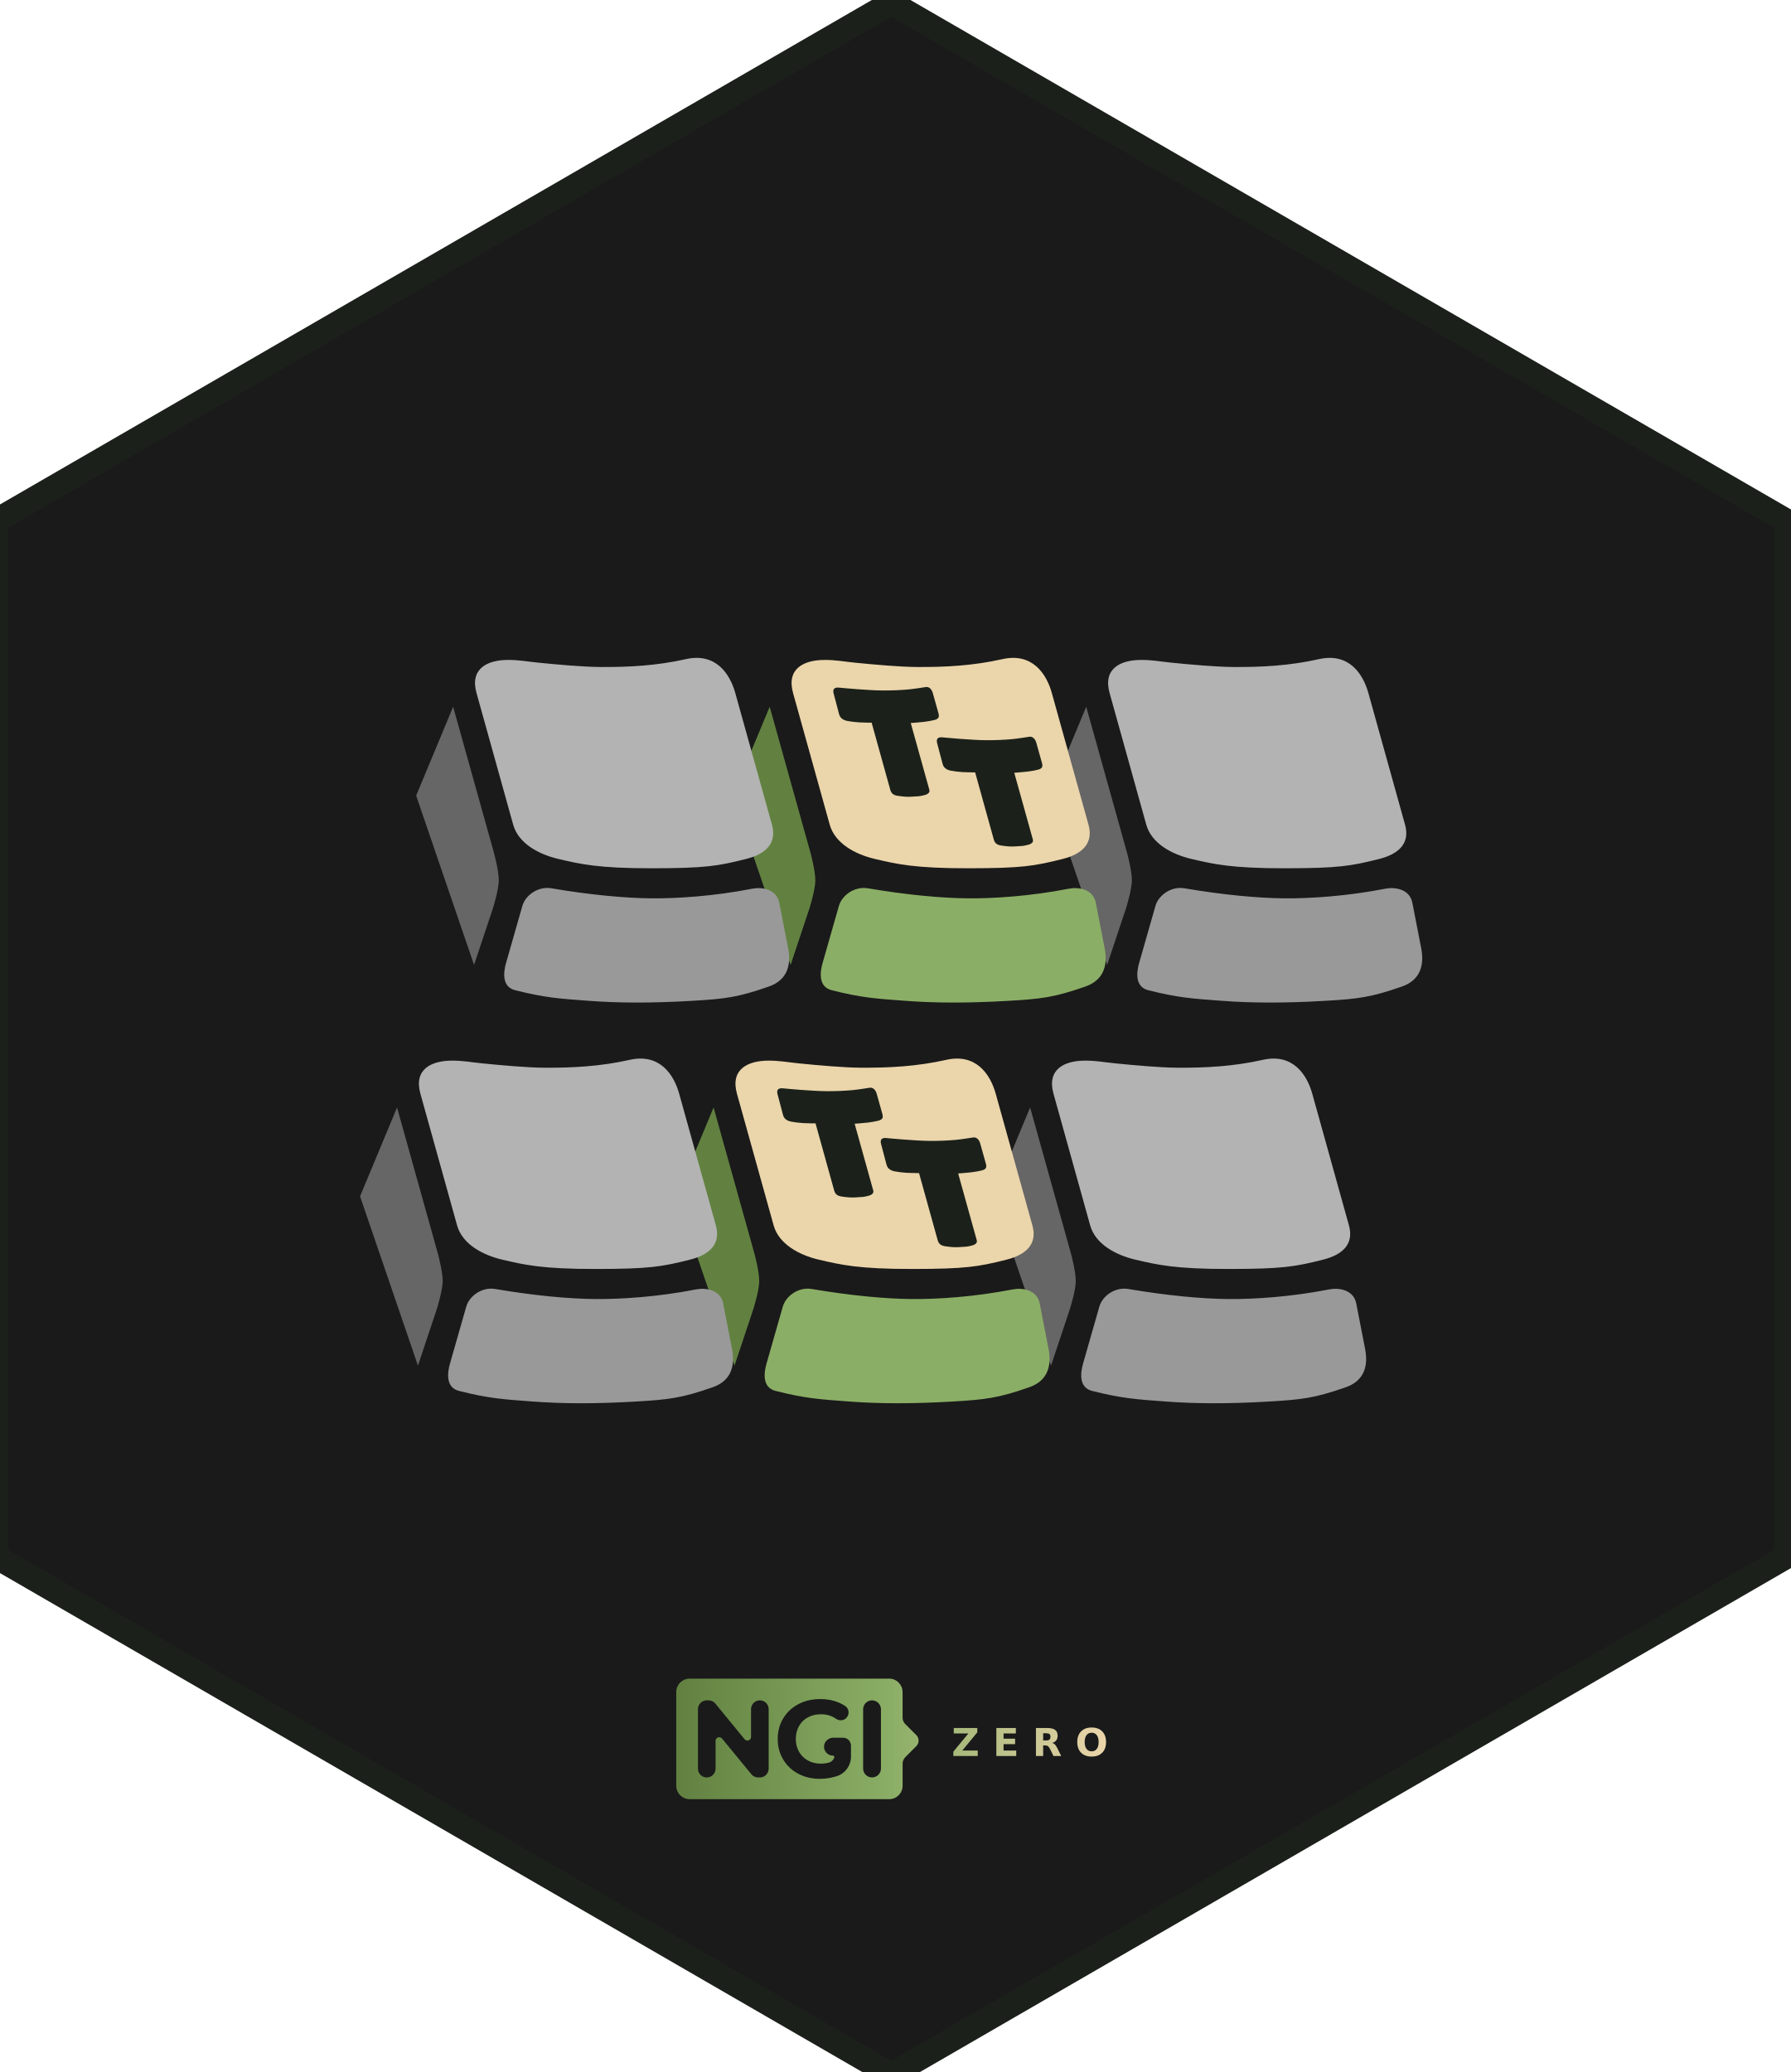
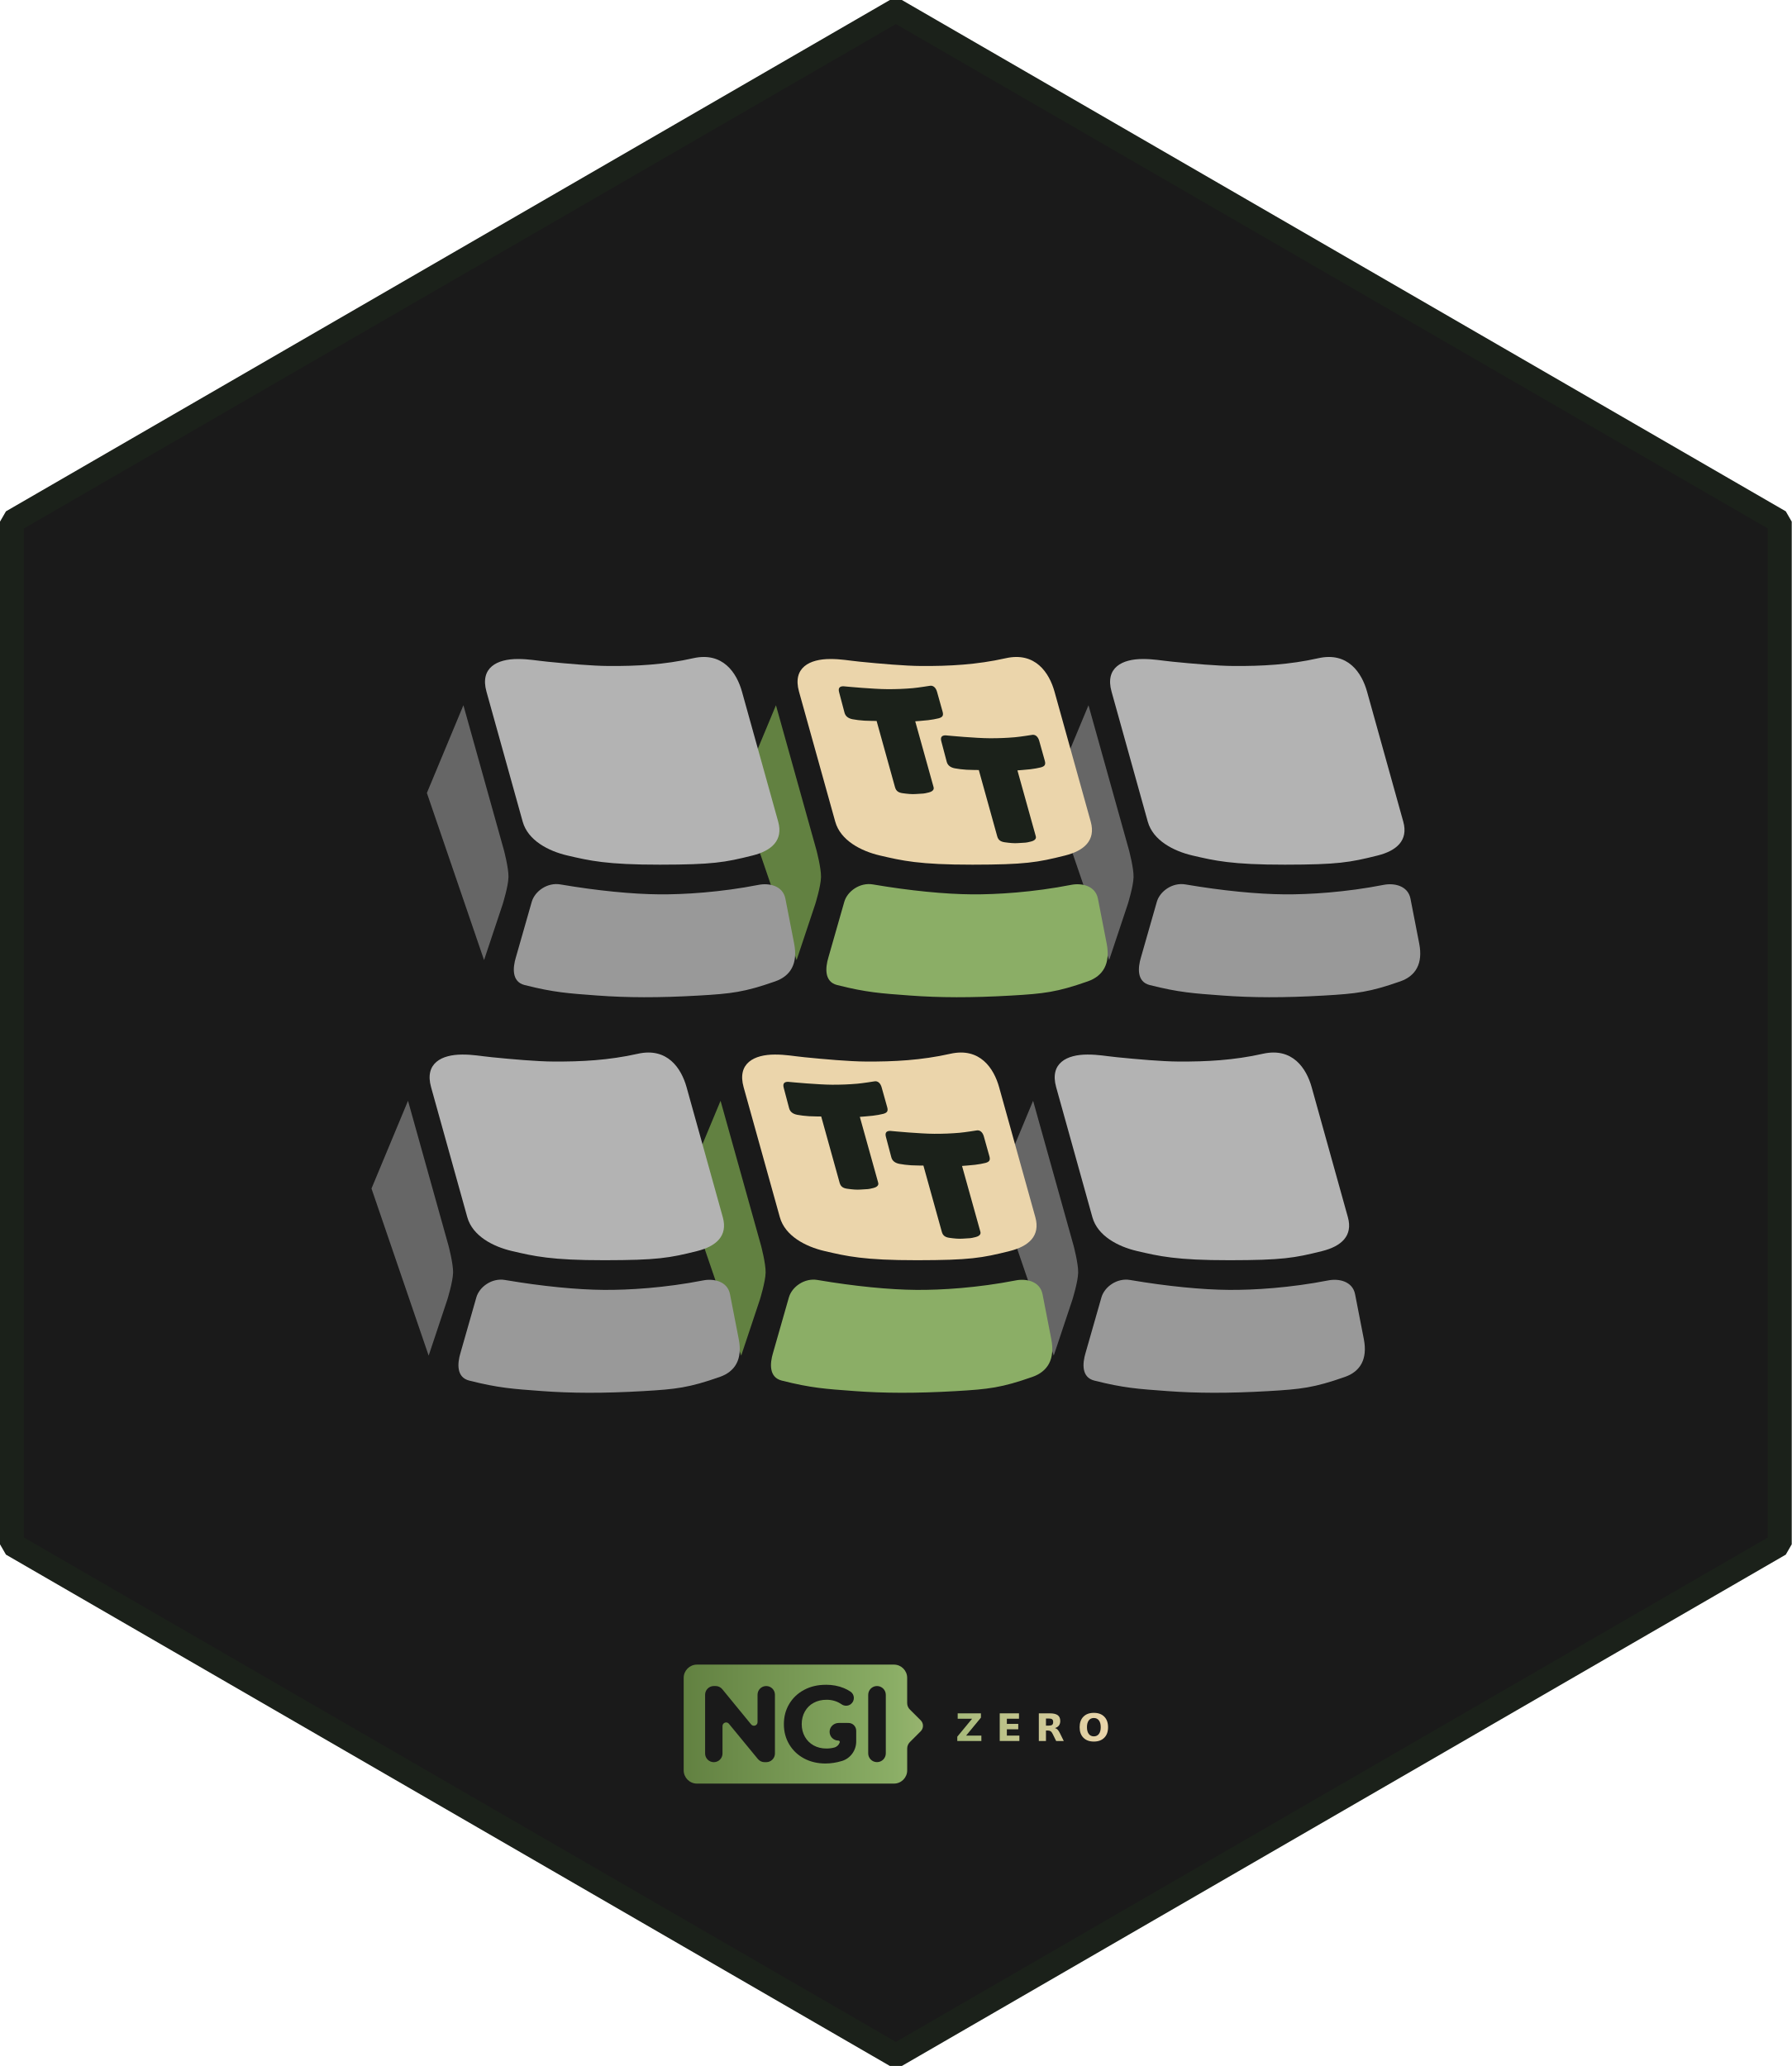
- <svg xmlns="http://www.w3.org/2000/svg" xmlns:xlink="http://www.w3.org/1999/xlink" width="43.9mm" height="50.8mm" viewBox="0 0 43.9 50.8" version="1.1" id="svg1" xml:space="preserve">
+ <svg xmlns="http://www.w3.org/2000/svg" xmlns:xlink="http://www.w3.org/1999/xlink" width="44.492mm" height="51.313mm" viewBox="0 0 44.492 51.313" version="1.1" id="svg1" xml:space="preserve">
  <defs id="defs1">
    <linearGradient id="linearGradient5">
      <stop style="stop-color:#628141;stop-opacity:1;" offset="0" id="stop6" />
      <stop style="stop-color:#8bae66;stop-opacity:1;" offset="0.5" id="stop8" />
      <stop style="stop-color:#ebd5ab;stop-opacity:1;" offset="1" id="stop7" />
    </linearGradient>
    <linearGradient xlink:href="#linearGradient1220" id="linearGradient947" gradientUnits="userSpaceOnUse" x1="14.915" y1="14.167" x2="214.119" y2="111.762" gradientTransform="matrix(0.1057994,0,0,-0.1057994,471.7839,189.5627)" />
    <linearGradient id="linearGradient1220">
      <stop id="stop1216" offset="0" style="stop-color:#98bf00;stop-opacity:1;" />
      <stop id="stop1218" offset="1" style="stop-color:#98bf00;stop-opacity:0.51" />
    </linearGradient>
    <filter style="color-interpolation-filters:sRGB" id="filter30" x="-0.097" y="-0.055" width="1.173" height="1.14">
      <feFlood result="flood" in="SourceGraphic" flood-opacity="0.588" flood-color="rgb(0,0,0)" id="feFlood29" />
      <feGaussianBlur result="blur" in="SourceGraphic" stdDeviation="6.115" id="feGaussianBlur29" />
      <feOffset result="offset" in="blur" dx="-4" dy="8" id="feOffset29" />
      <feComposite result="comp1" operator="in" in="flood" in2="offset" id="feComposite29" />
      <feComposite result="comp2" operator="over" in="SourceGraphic" in2="comp1" id="feComposite30" />
    </filter>
    <filter style="color-interpolation-filters:sRGB" id="filter33" x="-0.304" y="-0.048" width="1.586" height="1.125">
      <feFlood result="flood" in="SourceGraphic" flood-opacity="1" flood-color="rgb(0,0,0)" id="feFlood32" />
      <feGaussianBlur result="blur" in="SourceGraphic" stdDeviation="21.505 5.3" id="feGaussianBlur32" />
      <feOffset result="offset" in="blur" dx="-4" dy="8" id="feOffset32" />
      <feComposite result="comp1" operator="in" in="flood" in2="offset" id="feComposite32" />
      <feComposite result="comp2" operator="over" in="SourceGraphic" in2="comp1" id="feComposite33" />
    </filter>
    <filter style="color-interpolation-filters:sRGB" id="filter33-2" x="-0.304" y="-0.048" width="1.586" height="1.125">
      <feFlood result="flood" in="SourceGraphic" flood-opacity="1" flood-color="rgb(0,0,0)" id="feFlood32-6" />
      <feGaussianBlur result="blur" in="SourceGraphic" stdDeviation="21.505 5.3" id="feGaussianBlur32-1" />
      <feOffset result="offset" in="blur" dx="-4" dy="8" id="feOffset32-8" />
      <feComposite result="comp1" operator="in" in="flood" in2="offset" id="feComposite32-7" />
      <feComposite result="comp2" operator="over" in="SourceGraphic" in2="comp1" id="feComposite33-9" />
    </filter>
    <filter style="color-interpolation-filters:sRGB" id="filter33-28" x="-0.304" y="-0.048" width="1.586" height="1.125">
      <feFlood result="flood" in="SourceGraphic" flood-opacity="1" flood-color="rgb(0,0,0)" id="feFlood32-9" />
      <feGaussianBlur result="blur" in="SourceGraphic" stdDeviation="21.505 5.3" id="feGaussianBlur32-7" />
      <feOffset result="offset" in="blur" dx="-4" dy="8" id="feOffset32-3" />
      <feComposite result="comp1" operator="in" in="flood" in2="offset" id="feComposite32-6" />
      <feComposite result="comp2" operator="over" in="SourceGraphic" in2="comp1" id="feComposite33-1" />
    </filter>
    <linearGradient xlink:href="#linearGradient5" id="linearGradient7" x1="16.681" y1="42.564" x2="27.219" y2="42.564" gradientUnits="userSpaceOnUse" />
    <linearGradient xlink:href="#linearGradient5" id="linearGradient22" gradientUnits="userSpaceOnUse" x1="16.681" y1="42.564" x2="27.219" y2="42.564" />
    <linearGradient xlink:href="#linearGradient5" id="linearGradient23" gradientUnits="userSpaceOnUse" x1="16.681" y1="42.564" x2="27.219" y2="42.564" />
    <linearGradient xlink:href="#linearGradient5" id="linearGradient24" gradientUnits="userSpaceOnUse" x1="16.681" y1="42.564" x2="27.219" y2="42.564" />
    <linearGradient xlink:href="#linearGradient5" id="linearGradient25" gradientUnits="userSpaceOnUse" x1="16.681" y1="42.564" x2="27.219" y2="42.564" />
    <linearGradient xlink:href="#linearGradient5" id="linearGradient26" gradientUnits="userSpaceOnUse" x1="16.681" y1="42.564" x2="27.219" y2="42.564" />
  </defs>
-   <path id="path3" style="display:inline;fill:#1a1a1a;fill-rule:evenodd;stroke:#1b211a;stroke-width:0.592;stroke-linecap:round;stroke-linejoin:bevel;stroke-opacity:1" d="M 21.849,50.868 -0.101,38.168 V 12.768 L 21.849,0.068 l 21.95,12.7 v 25.4 z" />
-   <g id="g1" style="display:inline;fill:url(#linearGradient7)" transform="translate(-0.100942,0.06985066)">
+   <path id="path3" style="display:inline;fill:#1a1a1a;fill-rule:evenodd;stroke:#1b211a;stroke-width:0.592;stroke-linecap:round;stroke-linejoin:bevel;stroke-opacity:1" d="M 22.246,51.056 0.296,38.356 V 12.956 L 22.246,0.256 l 21.95,12.7 v 25.4 z" />
+   <g id="g1" style="display:inline;fill:url(#linearGradient7)" transform="translate(0.2961235,0.2578369)">
    <path id="path4" style="fill:url(#linearGradient22);stroke:none;stroke-width:0.03" d="m 17.009,41.086 c -0.18,0 -0.328,0.148 -0.328,0.328 v 2.299 c 0,0.18 0.148,0.328 0.328,0.328 h 4.895 c 0.18,0 0.327,-0.148 0.327,-0.328 v -0.542 c 0,-0.06 0.024,-0.117 0.066,-0.16 l 0.27,-0.27 c 0.075,-0.075 0.075,-0.197 -5.79e-4,-0.272 l -0.269,-0.268 c -0.043,-0.042 -0.067,-0.1 -0.067,-0.16 v -0.627 c 0,-0.18 -0.147,-0.328 -0.327,-0.328 z m 3.2,0.5 c 0.166,0 0.316,0.028 0.451,0.084 0.059,0.024 0.113,0.053 0.163,0.087 0.107,0.071 0.113,0.229 0.009,0.31 -0.066,0.052 -0.161,0.053 -0.23,0.005 -0.109,-0.075 -0.233,-0.113 -0.372,-0.113 -0.121,0 -0.228,0.025 -0.321,0.076 -0.094,0.05 -0.166,0.122 -0.218,0.214 -0.052,0.092 -0.079,0.197 -0.079,0.316 0,0.117 0.027,0.221 0.079,0.313 0.052,0.092 0.125,0.163 0.217,0.215 0.093,0.051 0.198,0.077 0.317,0.077 0.069,0 0.135,-0.008 0.196,-0.025 0.065,-0.017 0.115,-0.066 0.135,-0.128 0.007,-0.022 -0.01,-0.044 -0.033,-0.044 -0.126,0 -0.227,-0.106 -0.218,-0.234 0.008,-0.116 0.11,-0.204 0.226,-0.204 h 0.216 c 0.002,0 0.004,5.27e-4 0.006,5.27e-4 0.002,-5.8e-5 0.004,-5.27e-4 0.005,-5.27e-4 h 0.015 c 0.106,0 0.192,0.086 0.192,0.193 v 0.268 c 0,0.221 -0.142,0.418 -0.353,0.483 -0.001,2.79e-4 -0.003,5.26e-4 -0.004,0.001 -0.135,0.041 -0.271,0.062 -0.408,0.062 -0.196,0 -0.373,-0.042 -0.529,-0.125 -0.157,-0.084 -0.279,-0.2 -0.368,-0.348 -0.089,-0.149 -0.134,-0.316 -0.134,-0.504 0,-0.187 0.044,-0.355 0.134,-0.504 0.089,-0.149 0.213,-0.265 0.371,-0.349 0.158,-0.084 0.337,-0.125 0.535,-0.125 z m -2.779,0.032 h 0.043 c 0.065,0 0.126,0.029 0.167,0.079 l 0.716,0.874 c 0.053,0.065 0.159,0.028 0.159,-0.056 v -0.681 c 0,-0.119 0.096,-0.216 0.216,-0.216 0.119,0 0.216,0.097 0.216,0.216 v 1.459 c 0,0.119 -0.097,0.216 -0.216,0.216 h -0.041 c -0.065,0 -0.126,-0.029 -0.167,-0.079 l -0.719,-0.875 c -0.054,-0.065 -0.159,-0.027 -0.159,0.057 v 0.681 c 0,0.119 -0.096,0.216 -0.216,0.216 -0.119,0 -0.216,-0.096 -0.216,-0.216 v -1.459 c 0,-0.119 0.097,-0.216 0.216,-0.216 z m 4.051,0 c 0.121,0 0.219,0.098 0.219,0.219 v 1.453 c 0,0.121 -0.098,0.218 -0.219,0.218 -0.121,0 -0.218,-0.098 -0.218,-0.218 v -1.453 c 0,-0.121 0.098,-0.219 0.218,-0.219 z" />
    <path style="font-variant:normal;font-weight:600;font-stretch:normal;font-size:31.76px;font-family:'Montserrat SemiBold';-inkscape-font-specification:Montserrat-SemiBold;font-variant-ligatures:normal;font-variant-caps:normal;font-variant-numeric:normal;font-feature-settings:normal;text-align:start;writing-mode:lr-tb;text-anchor:start;fill:url(#linearGradient23);fill-rule:nonzero;stroke:none;stroke-width:0.03" d="m 26.866,42.412 q -0.081,0 -0.126,0.06 -0.045,0.06 -0.045,0.168 0,0.108 0.045,0.168 0.045,0.06 0.126,0.06 0.081,0 0.126,-0.06 0.045,-0.06 0.045,-0.168 0,-0.109 -0.045,-0.168 -0.045,-0.06 -0.126,-0.06 z m 0,-0.128 q 0.166,0 0.259,0.095 0.094,0.095 0.094,0.262 0,0.167 -0.094,0.261 -0.094,0.095 -0.259,0.095 -0.165,0 -0.259,-0.095 -0.094,-0.095 -0.094,-0.261 0,-0.167 0.094,-0.262 0.094,-0.095 0.259,-0.095 z" id="path5" />
    <path style="font-variant:normal;font-weight:600;font-stretch:normal;font-size:31.76px;font-family:'Montserrat SemiBold';-inkscape-font-specification:Montserrat-SemiBold;font-variant-ligatures:normal;font-variant-caps:normal;font-variant-numeric:normal;font-feature-settings:normal;text-align:start;writing-mode:lr-tb;text-anchor:start;fill:url(#linearGradient24);fill-rule:nonzero;stroke:none;stroke-width:0.03" d="m 25.752,42.601 q 0.056,0 0.08,-0.021 0.024,-0.021 0.024,-0.068 0,-0.047 -0.024,-0.067 -0.024,-0.02 -0.08,-0.02 h -0.075 v 0.176 z m -0.075,0.122 v 0.26 h -0.177 v -0.687 h 0.27 q 0.136,0 0.199,0.046 0.063,0.046 0.063,0.144 0,0.068 -0.033,0.112 -0.033,0.044 -0.099,0.064 0.036,0.008 0.065,0.038 0.029,0.029 0.058,0.088 l 0.096,0.195 h -0.189 l -0.084,-0.171 q -0.025,-0.052 -0.052,-0.07 -0.026,-0.019 -0.069,-0.019 z" id="path6" />
    <path style="font-variant:normal;font-weight:600;font-stretch:normal;font-size:31.76px;font-family:'Montserrat SemiBold';-inkscape-font-specification:Montserrat-SemiBold;font-variant-ligatures:normal;font-variant-caps:normal;font-variant-numeric:normal;font-feature-settings:normal;text-align:start;writing-mode:lr-tb;text-anchor:start;fill:url(#linearGradient25);fill-rule:nonzero;stroke:none;stroke-width:0.03" d="m 24.529,42.296 h 0.478 v 0.134 h -0.301 v 0.128 h 0.283 v 0.134 h -0.283 v 0.157 h 0.311 v 0.134 h -0.488 z" id="path7" />
    <path style="font-variant:normal;font-weight:600;font-stretch:normal;font-size:31.76px;font-family:'Montserrat SemiBold';-inkscape-font-specification:Montserrat-SemiBold;font-variant-ligatures:normal;font-variant-caps:normal;font-variant-numeric:normal;font-feature-settings:normal;text-align:start;writing-mode:lr-tb;text-anchor:start;fill:url(#linearGradient26);fill-rule:nonzero;stroke:none;stroke-width:0.03" d="m 23.485,42.296 h 0.577 v 0.107 l -0.368,0.446 h 0.379 v 0.134 h -0.598 v -0.107 l 0.368,-0.446 h -0.358 z" id="path8" />
  </g>
-   <g id="g18" transform="translate(-8.358078,5.664662)">
+   <g id="g18" transform="translate(-7.961012,5.852648)">
    <g id="g2" transform="matrix(0.5522368,0,0,0.5522368,18.99355,0.3258766)">
      <g id="g1-5-5" transform="matrix(0.3536392,0,0,0.3536392,-6.334214,-17.64844)" style="display:inline">
        <path id="path393-5-6" style="fill:#b3b3b3;fill-opacity:1;stroke-width:4.317;stroke-linecap:round" d="m 106.71,102.079 c 1.412,-0.002 2.304,0.191 3.797,0.342 2.554,0.257 5.699,0.533 7.767,0.546 3.587,0.025 7.075,-0.159 10.764,-0.987 3.775,-0.848 5.539,1.861 6.204,4.247 l 4.607,16.54 c 0.664,2.385 -0.855,3.697 -3.256,4.301 -3.546,0.892 -5.109,1.158 -11.774,1.167 -6.809,0.008 -8.99,-0.519 -11.774,-1.167 -2.412,-0.561 -5.018,-1.916 -5.683,-4.301 l -4.607,-16.54 c -0.856,-3.076 1.382,-4.144 3.954,-4.147 z" />
        <path style="fill:#666666;fill-opacity:1;stroke:none;stroke-width:0.863;stroke-linecap:round" d="m 104.821,133.25 c 0,0 0.708,-2.265 0.733,-3.435 0.024,-1.159 -0.582,-3.43 -0.582,-3.43 l -5.149,-18.425 -4.644,11.156 7.269,21.252 z" id="path394-6-1" />
        <path style="fill:#999999;fill-opacity:1;stroke:none;stroke-width:0.863;stroke-linecap:round" d="m 106.491,140.035 2.019,-7.067 c 0.39,-1.365 1.995,-2.501 3.634,-2.221 4.763,0.812 9.215,1.237 12.569,1.262 3.181,0.026 7.8,-0.258 12.67,-1.211 1.248,-0.244 3.052,0.069 3.382,1.767 l 1.111,5.704 c 0.495,2.542 -0.443,4.12 -2.409,4.809 -3.922,1.373 -5.523,1.56 -9.739,1.804 -5.083,0.294 -9.156,0.27 -12.869,-0.006 -3.713,-0.276 -5.503,-0.385 -9.254,-1.333 -1.648,-0.416 -1.51,-2.19 -1.115,-3.507 z" id="path396-9-2" />
      </g>
      <g id="g1-5" transform="matrix(0.3536392,0,0,0.3536392,-20.38797,-17.64844)" style="display:inline">
        <path id="path393-5" style="fill:#ebd5ab;fill-opacity:1;stroke-width:4.317;stroke-linecap:round" d="m 106.71,102.079 c 1.412,-0.002 2.304,0.191 3.797,0.342 2.554,0.257 5.699,0.533 7.767,0.546 3.587,0.025 7.075,-0.159 10.764,-0.987 3.775,-0.848 5.539,1.861 6.204,4.247 l 4.607,16.54 c 0.664,2.385 -0.855,3.697 -3.256,4.301 -3.546,0.892 -5.109,1.158 -11.774,1.167 -6.809,0.008 -8.99,-0.519 -11.774,-1.167 -2.412,-0.561 -5.018,-1.916 -5.683,-4.301 l -4.607,-16.54 c -0.856,-3.076 1.382,-4.144 3.954,-4.147 z" />
        <path d="m 117.642,119.249 c -0.543,0.042 -1.096,-0.018 -1.711,-0.103 -0.498,-0.072 -0.826,-0.25 -0.966,-0.754 l -2.343,-8.435 c 0,0 -1.042,-0.006 -1.55,-0.036 -0.499,-0.03 -1.128,-0.105 -1.5,-0.181 -0.493,-0.097 -0.898,-0.332 -1.031,-0.836 l -0.688,-2.604 c -0.133,-0.505 0.041,-0.754 0.543,-0.754 0,0 1.569,0.148 2.355,0.202 1.086,0.075 2.306,0.164 3.262,0.167 1.121,0.004 2.141,-0.036 3.206,-0.129 0.711,-0.063 2.12,-0.291 2.12,-0.291 0.49,-0.113 0.825,0.252 0.966,0.754 l 0.71,2.536 c 0.141,0.503 -0.026,0.704 -0.51,0.836 -0.325,0.089 -0.888,0.183 -1.324,0.236 -0.536,0.065 -1.648,0.145 -1.648,0.145 l 2.337,8.389 c 0.117,0.421 -0.38,0.603 -0.608,0.658 -0.813,0.198 -0.542,0.115 -1.62,0.199 z" id="path82-2-7-3" style="font-weight:bold;font-size:3.299px;line-height:1.2;font-family:Bungee;-inkscape-font-specification:'Bungee Bold';text-align:center;letter-spacing:0.011px;text-anchor:middle;fill:#1b211a;fill-opacity:1;stroke-width:0.665;stroke-linecap:round" aria-label="T" />
        <path d="m 130.637,125.491 c -0.543,0.042 -1.096,-0.018 -1.711,-0.103 -0.498,-0.072 -0.826,-0.25 -0.966,-0.754 l -2.343,-8.435 c 0,0 -1.042,-0.006 -1.55,-0.036 -0.499,-0.03 -1.128,-0.105 -1.5,-0.181 -0.493,-0.097 -0.898,-0.332 -1.031,-0.836 l -0.688,-2.604 c -0.133,-0.504 0.041,-0.754 0.543,-0.754 0,0 1.569,0.148 2.355,0.202 1.086,0.075 2.306,0.164 3.262,0.167 1.121,0.004 2.141,-0.036 3.206,-0.129 0.711,-0.063 2.12,-0.291 2.12,-0.291 0.49,-0.113 0.825,0.252 0.966,0.754 l 0.71,2.536 c 0.141,0.503 -0.026,0.704 -0.51,0.836 -0.325,0.089 -0.888,0.183 -1.324,0.236 -0.536,0.065 -1.648,0.145 -1.648,0.145 l 2.337,8.389 c 0.117,0.421 -0.38,0.603 -0.608,0.658 -0.813,0.198 -0.542,0.115 -1.62,0.199 z" id="path1" style="font-weight:bold;font-size:3.299px;line-height:1.2;font-family:Bungee;-inkscape-font-specification:'Bungee Bold';text-align:center;letter-spacing:0.011px;text-anchor:middle;fill:#1b211a;fill-opacity:1;stroke-width:0.665;stroke-linecap:round" aria-label="T" />
        <path style="fill:#628141;fill-opacity:1;stroke:none;stroke-width:0.863;stroke-linecap:round" d="m 104.821,133.25 c 0,0 0.708,-2.265 0.733,-3.435 0.024,-1.159 -0.582,-3.43 -0.582,-3.43 l -5.149,-18.425 -4.644,11.156 7.269,21.252 z" id="path394-6" />
        <path style="fill:#8bae66;fill-opacity:1;stroke:none;stroke-width:0.863;stroke-linecap:round" d="m 106.491,140.035 2.019,-7.067 c 0.39,-1.365 1.995,-2.501 3.634,-2.221 4.763,0.812 9.215,1.237 12.569,1.262 3.181,0.026 7.8,-0.258 12.67,-1.211 1.248,-0.244 3.052,0.069 3.382,1.767 l 1.111,5.704 c 0.495,2.542 -0.443,4.12 -2.409,4.809 -3.922,1.373 -5.523,1.56 -9.739,1.804 -5.083,0.294 -9.156,0.27 -12.869,-0.006 -3.713,-0.276 -5.503,-0.385 -9.254,-1.333 -1.648,-0.416 -1.51,-2.19 -1.115,-3.507 z" id="path396-9" />
      </g>
      <g id="g1-5-5-6" transform="matrix(0.3536392,0,0,0.3536392,-34.44172,-17.64844)" style="display:inline">
        <path id="path393-5-6-0" style="fill:#b3b3b3;fill-opacity:1;stroke-width:4.317;stroke-linecap:round" d="m 106.71,102.079 c 1.412,-0.002 2.304,0.191 3.797,0.342 2.554,0.257 5.699,0.533 7.767,0.546 3.587,0.025 7.075,-0.159 10.764,-0.987 3.775,-0.848 5.539,1.861 6.204,4.247 l 4.607,16.54 c 0.664,2.385 -0.855,3.697 -3.256,4.301 -3.546,0.892 -5.109,1.158 -11.774,1.167 -6.809,0.008 -8.99,-0.519 -11.774,-1.167 -2.412,-0.561 -5.018,-1.916 -5.683,-4.301 l -4.607,-16.54 c -0.856,-3.076 1.382,-4.144 3.954,-4.147 z" />
        <path style="fill:#666666;fill-opacity:1;stroke:none;stroke-width:0.863;stroke-linecap:round" d="m 104.821,133.25 c 0,0 0.708,-2.265 0.733,-3.435 0.024,-1.159 -0.582,-3.43 -0.582,-3.43 l -5.149,-18.425 -4.644,11.156 7.269,21.252 z" id="path394-6-1-6" />
        <path style="fill:#999999;fill-opacity:1;stroke:none;stroke-width:0.863;stroke-linecap:round" d="m 106.491,140.035 2.019,-7.067 c 0.39,-1.365 1.995,-2.501 3.634,-2.221 4.763,0.812 9.215,1.237 12.569,1.262 3.181,0.026 7.8,-0.258 12.67,-1.211 1.248,-0.244 3.052,0.069 3.382,1.767 l 1.111,5.704 c 0.495,2.542 -0.443,4.12 -2.409,4.809 -3.922,1.373 -5.523,1.56 -9.739,1.804 -5.083,0.294 -9.156,0.27 -12.869,-0.006 -3.713,-0.276 -5.503,-0.385 -9.254,-1.333 -1.648,-0.416 -1.51,-2.19 -1.115,-3.507 z" id="path396-9-2-2" />
      </g>
    </g>
    <g id="g2-0" transform="matrix(0.5522368,0,0,0.5522368,17.61805,10.15003)">
      <g id="g1-5-5-61" transform="matrix(0.3536392,0,0,0.3536392,-6.334214,-17.64844)" style="display:inline">
        <path id="path393-5-6-5" style="fill:#b3b3b3;fill-opacity:1;stroke-width:4.317;stroke-linecap:round" d="m 106.71,102.079 c 1.412,-0.002 2.304,0.191 3.797,0.342 2.554,0.257 5.699,0.533 7.767,0.546 3.587,0.025 7.075,-0.159 10.764,-0.987 3.775,-0.848 5.539,1.861 6.204,4.247 l 4.607,16.54 c 0.664,2.385 -0.855,3.697 -3.256,4.301 -3.546,0.892 -5.109,1.158 -11.774,1.167 -6.809,0.008 -8.99,-0.519 -11.774,-1.167 -2.412,-0.561 -5.018,-1.916 -5.683,-4.301 l -4.607,-16.54 c -0.856,-3.076 1.382,-4.144 3.954,-4.147 z" />
        <path style="fill:#666666;fill-opacity:1;stroke:none;stroke-width:0.863;stroke-linecap:round" d="m 104.821,133.25 c 0,0 0.708,-2.265 0.733,-3.435 0.024,-1.159 -0.582,-3.43 -0.582,-3.43 l -5.149,-18.425 -4.644,11.156 7.269,21.252 z" id="path394-6-1-9" />
        <path style="fill:#999999;fill-opacity:1;stroke:none;stroke-width:0.863;stroke-linecap:round" d="m 106.491,140.035 2.019,-7.067 c 0.39,-1.365 1.995,-2.501 3.634,-2.221 4.763,0.812 9.215,1.237 12.569,1.262 3.181,0.026 7.8,-0.258 12.67,-1.211 1.248,-0.244 3.052,0.069 3.382,1.767 l 1.111,5.704 c 0.495,2.542 -0.443,4.12 -2.409,4.809 -3.922,1.373 -5.523,1.56 -9.739,1.804 -5.083,0.294 -9.156,0.27 -12.869,-0.006 -3.713,-0.276 -5.503,-0.385 -9.254,-1.333 -1.648,-0.416 -1.51,-2.19 -1.115,-3.507 z" id="path396-9-2-4" />
      </g>
      <g id="g1-5-9" transform="matrix(0.3536392,0,0,0.3536392,-20.38797,-17.64844)" style="display:inline">
        <path id="path393-5-0" style="fill:#ebd5ab;fill-opacity:1;stroke-width:4.317;stroke-linecap:round" d="m 106.71,102.079 c 1.412,-0.002 2.304,0.191 3.797,0.342 2.554,0.257 5.699,0.533 7.767,0.546 3.587,0.025 7.075,-0.159 10.764,-0.987 3.775,-0.848 5.539,1.861 6.204,4.247 l 4.607,16.54 c 0.664,2.385 -0.855,3.697 -3.256,4.301 -3.546,0.892 -5.109,1.158 -11.774,1.167 -6.809,0.008 -8.99,-0.519 -11.774,-1.167 -2.412,-0.561 -5.018,-1.916 -5.683,-4.301 l -4.607,-16.54 c -0.856,-3.076 1.382,-4.144 3.954,-4.147 z" />
        <path d="m 117.642,119.249 c -0.543,0.042 -1.096,-0.018 -1.711,-0.103 -0.498,-0.072 -0.826,-0.25 -0.966,-0.754 l -2.343,-8.435 c 0,0 -1.042,-0.006 -1.55,-0.036 -0.499,-0.03 -1.128,-0.105 -1.5,-0.181 -0.493,-0.097 -0.898,-0.332 -1.031,-0.836 l -0.688,-2.604 c -0.133,-0.505 0.041,-0.754 0.543,-0.754 0,0 1.569,0.148 2.355,0.202 1.086,0.075 2.306,0.164 3.262,0.167 1.121,0.004 2.141,-0.036 3.206,-0.129 0.711,-0.063 2.12,-0.291 2.12,-0.291 0.49,-0.113 0.825,0.252 0.966,0.754 l 0.71,2.536 c 0.141,0.503 -0.026,0.704 -0.51,0.836 -0.325,0.089 -0.888,0.183 -1.324,0.236 -0.536,0.065 -1.648,0.145 -1.648,0.145 l 2.337,8.389 c 0.117,0.421 -0.38,0.603 -0.608,0.658 -0.813,0.198 -0.542,0.115 -1.62,0.199 z" id="path82-2-7-3-9" style="font-weight:bold;font-size:3.299px;line-height:1.2;font-family:Bungee;-inkscape-font-specification:'Bungee Bold';text-align:center;letter-spacing:0.011px;text-anchor:middle;fill:#1b211a;fill-opacity:1;stroke-width:0.665;stroke-linecap:round" aria-label="T" />
        <path d="m 130.637,125.491 c -0.543,0.042 -1.096,-0.018 -1.711,-0.103 -0.498,-0.072 -0.826,-0.25 -0.966,-0.754 l -2.343,-8.435 c 0,0 -1.042,-0.006 -1.55,-0.036 -0.499,-0.03 -1.128,-0.105 -1.5,-0.181 -0.493,-0.097 -0.898,-0.332 -1.031,-0.836 l -0.688,-2.604 c -0.133,-0.504 0.041,-0.754 0.543,-0.754 0,0 1.569,0.148 2.355,0.202 1.086,0.075 2.306,0.164 3.262,0.167 1.121,0.004 2.141,-0.036 3.206,-0.129 0.711,-0.063 2.12,-0.291 2.12,-0.291 0.49,-0.113 0.825,0.252 0.966,0.754 l 0.71,2.536 c 0.141,0.503 -0.026,0.704 -0.51,0.836 -0.325,0.089 -0.888,0.183 -1.324,0.236 -0.536,0.065 -1.648,0.145 -1.648,0.145 l 2.337,8.389 c 0.117,0.421 -0.38,0.603 -0.608,0.658 -0.813,0.198 -0.542,0.115 -1.62,0.199 z" id="path1-1" style="font-weight:bold;font-size:3.299px;line-height:1.2;font-family:Bungee;-inkscape-font-specification:'Bungee Bold';text-align:center;letter-spacing:0.011px;text-anchor:middle;fill:#1b211a;fill-opacity:1;stroke-width:0.665;stroke-linecap:round" aria-label="T" />
        <path style="fill:#628141;fill-opacity:1;stroke:none;stroke-width:0.863;stroke-linecap:round" d="m 104.821,133.25 c 0,0 0.708,-2.265 0.733,-3.435 0.024,-1.159 -0.582,-3.43 -0.582,-3.43 l -5.149,-18.425 -4.644,11.156 7.269,21.252 z" id="path394-6-7" />
        <path style="fill:#8bae66;fill-opacity:1;stroke:none;stroke-width:0.863;stroke-linecap:round" d="m 106.491,140.035 2.019,-7.067 c 0.39,-1.365 1.995,-2.501 3.634,-2.221 4.763,0.812 9.215,1.237 12.569,1.262 3.181,0.026 7.8,-0.258 12.67,-1.211 1.248,-0.244 3.052,0.069 3.382,1.767 l 1.111,5.704 c 0.495,2.542 -0.443,4.12 -2.409,4.809 -3.922,1.373 -5.523,1.56 -9.739,1.804 -5.083,0.294 -9.156,0.27 -12.869,-0.006 -3.713,-0.276 -5.503,-0.385 -9.254,-1.333 -1.648,-0.416 -1.51,-2.19 -1.115,-3.507 z" id="path396-9-7" />
      </g>
      <g id="g1-5-5-6-1" transform="matrix(0.3536392,0,0,0.3536392,-34.44172,-17.64844)" style="display:inline">
        <path id="path393-5-6-0-1" style="fill:#b3b3b3;fill-opacity:1;stroke-width:4.317;stroke-linecap:round" d="m 106.71,102.079 c 1.412,-0.002 2.304,0.191 3.797,0.342 2.554,0.257 5.699,0.533 7.767,0.546 3.587,0.025 7.075,-0.159 10.764,-0.987 3.775,-0.848 5.539,1.861 6.204,4.247 l 4.607,16.54 c 0.664,2.385 -0.855,3.697 -3.256,4.301 -3.546,0.892 -5.109,1.158 -11.774,1.167 -6.809,0.008 -8.99,-0.519 -11.774,-1.167 -2.412,-0.561 -5.018,-1.916 -5.683,-4.301 l -4.607,-16.54 c -0.856,-3.076 1.382,-4.144 3.954,-4.147 z" />
        <path style="fill:#666666;fill-opacity:1;stroke:none;stroke-width:0.863;stroke-linecap:round" d="m 104.821,133.25 c 0,0 0.708,-2.265 0.733,-3.435 0.024,-1.159 -0.582,-3.43 -0.582,-3.43 l -5.149,-18.425 -4.644,11.156 7.269,21.252 z" id="path394-6-1-6-5" />
        <path style="fill:#999999;fill-opacity:1;stroke:none;stroke-width:0.863;stroke-linecap:round" d="m 106.491,140.035 2.019,-7.067 c 0.39,-1.365 1.995,-2.501 3.634,-2.221 4.763,0.812 9.215,1.237 12.569,1.262 3.181,0.026 7.8,-0.258 12.67,-1.211 1.248,-0.244 3.052,0.069 3.382,1.767 l 1.111,5.704 c 0.495,2.542 -0.443,4.12 -2.409,4.809 -3.922,1.373 -5.523,1.56 -9.739,1.804 -5.083,0.294 -9.156,0.27 -12.869,-0.006 -3.713,-0.276 -5.503,-0.385 -9.254,-1.333 -1.648,-0.416 -1.51,-2.19 -1.115,-3.507 z" id="path396-9-2-2-9" />
      </g>
    </g>
  </g>
</svg>
